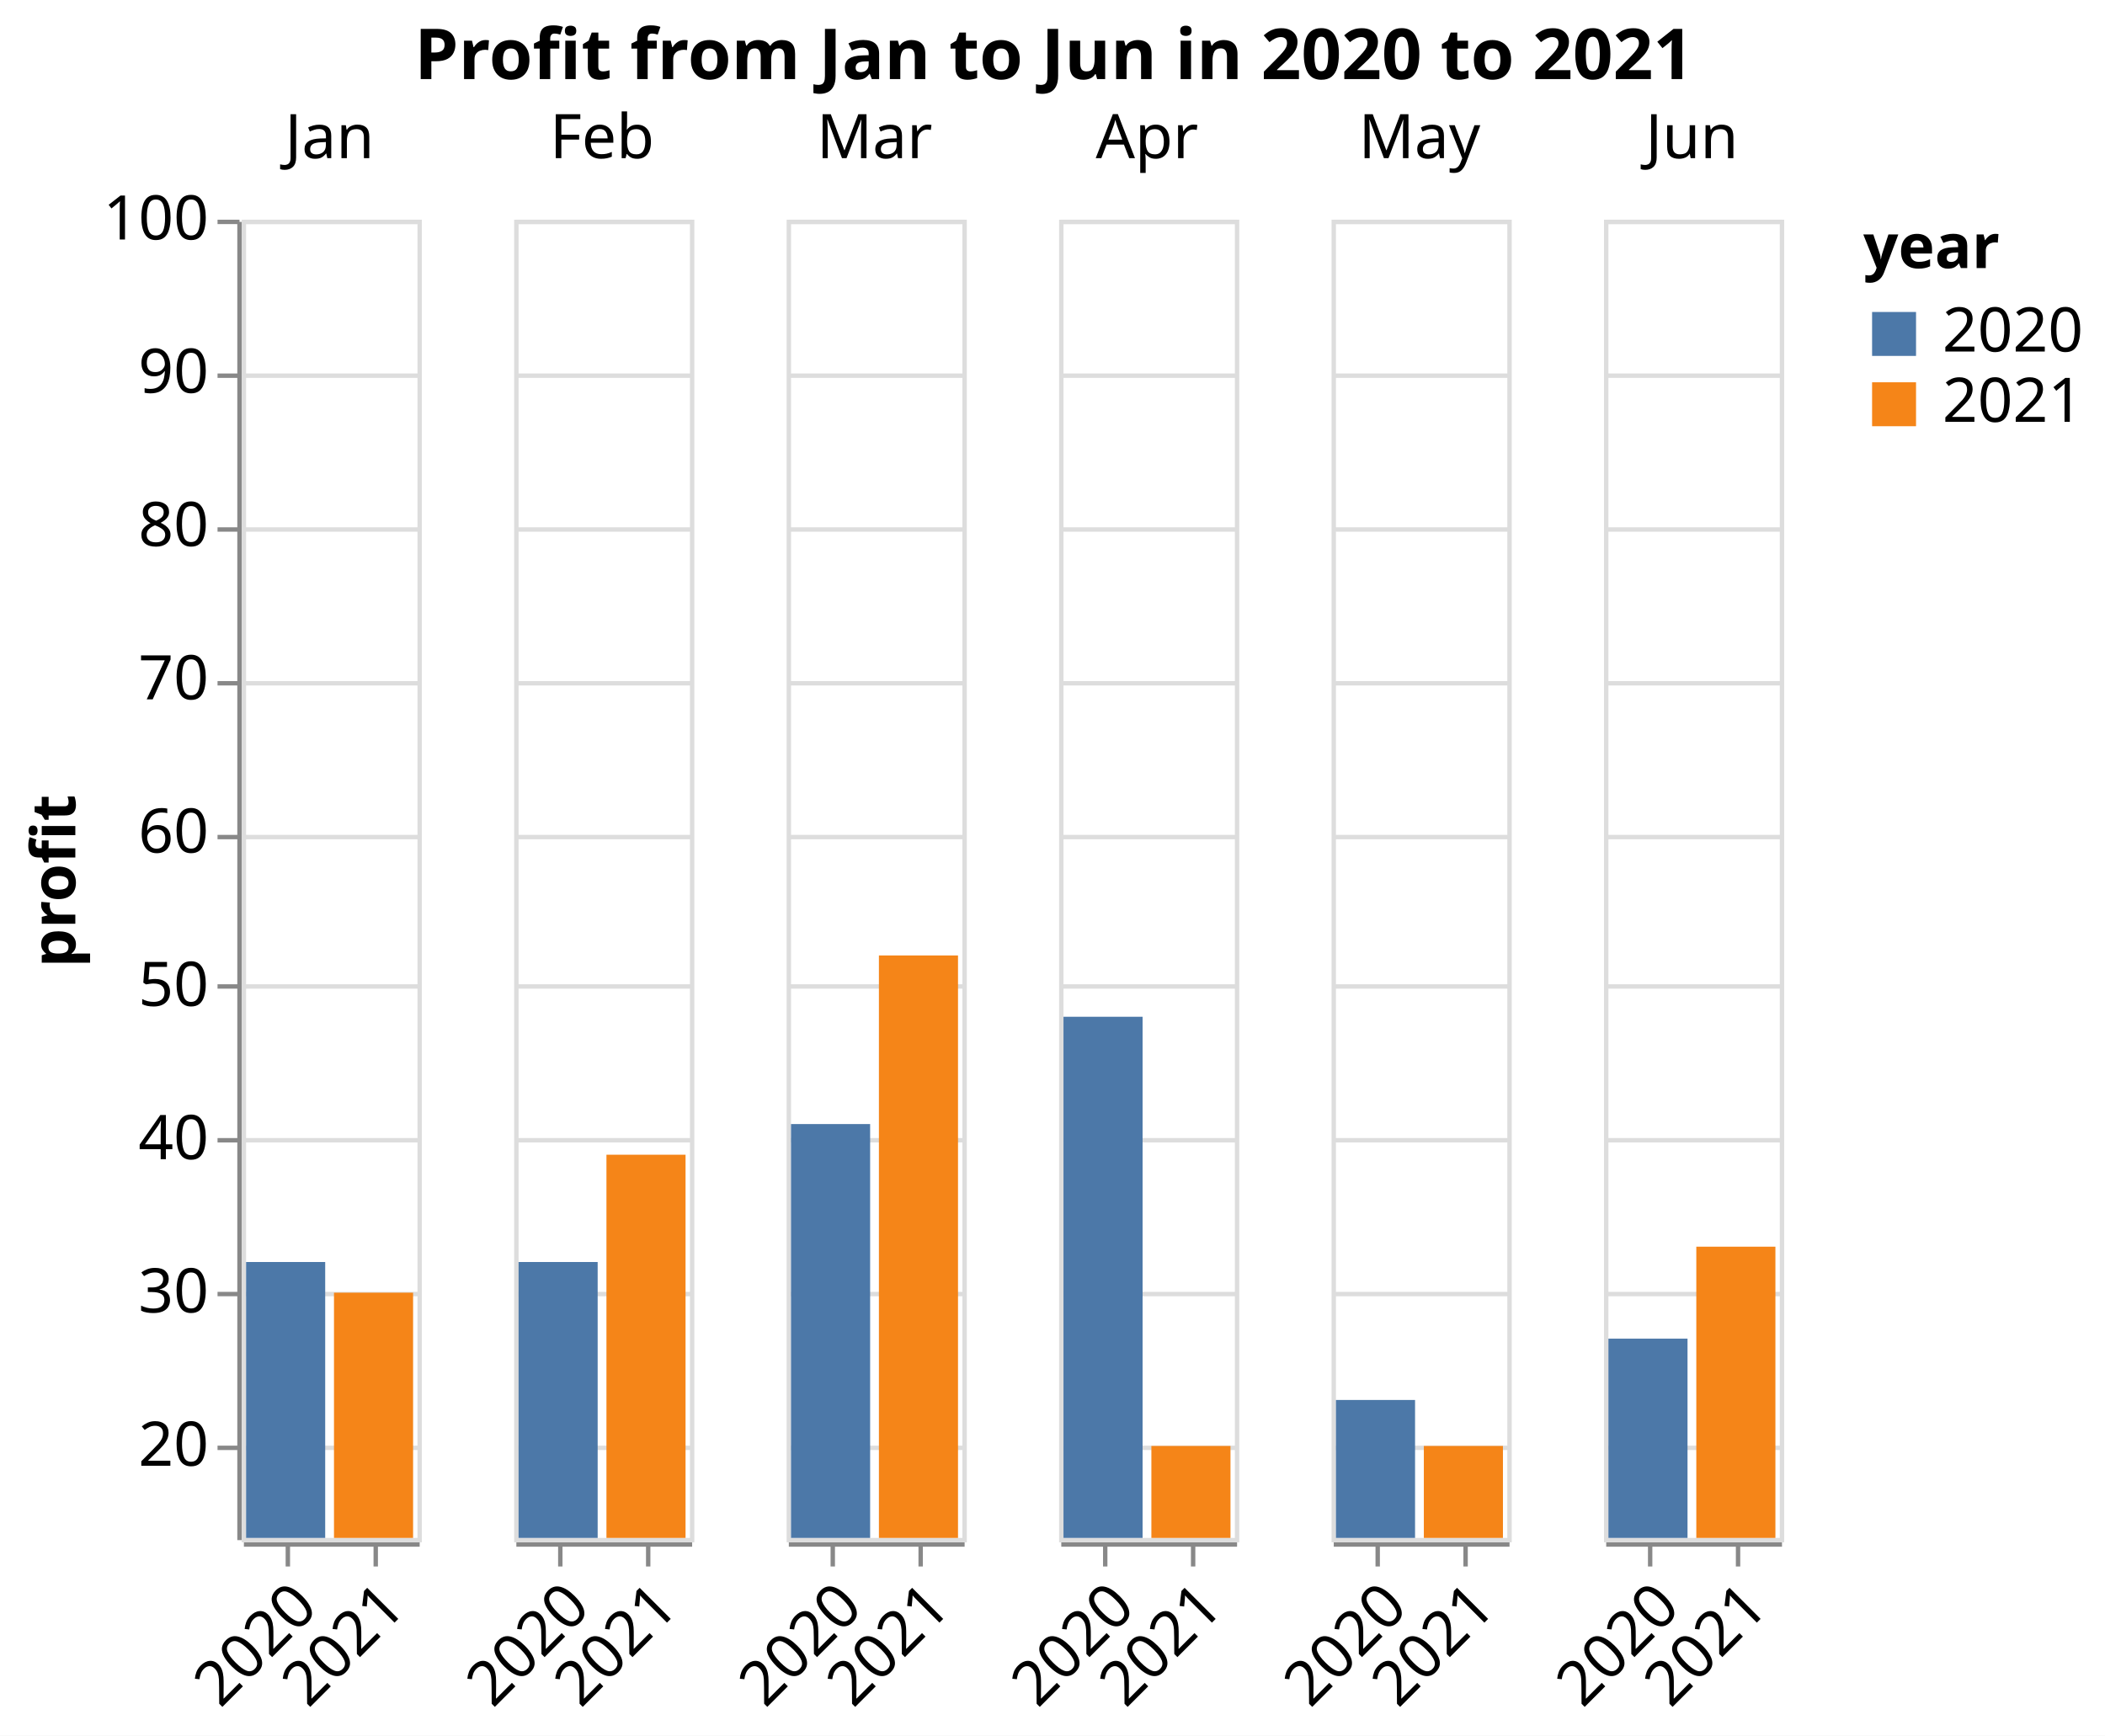
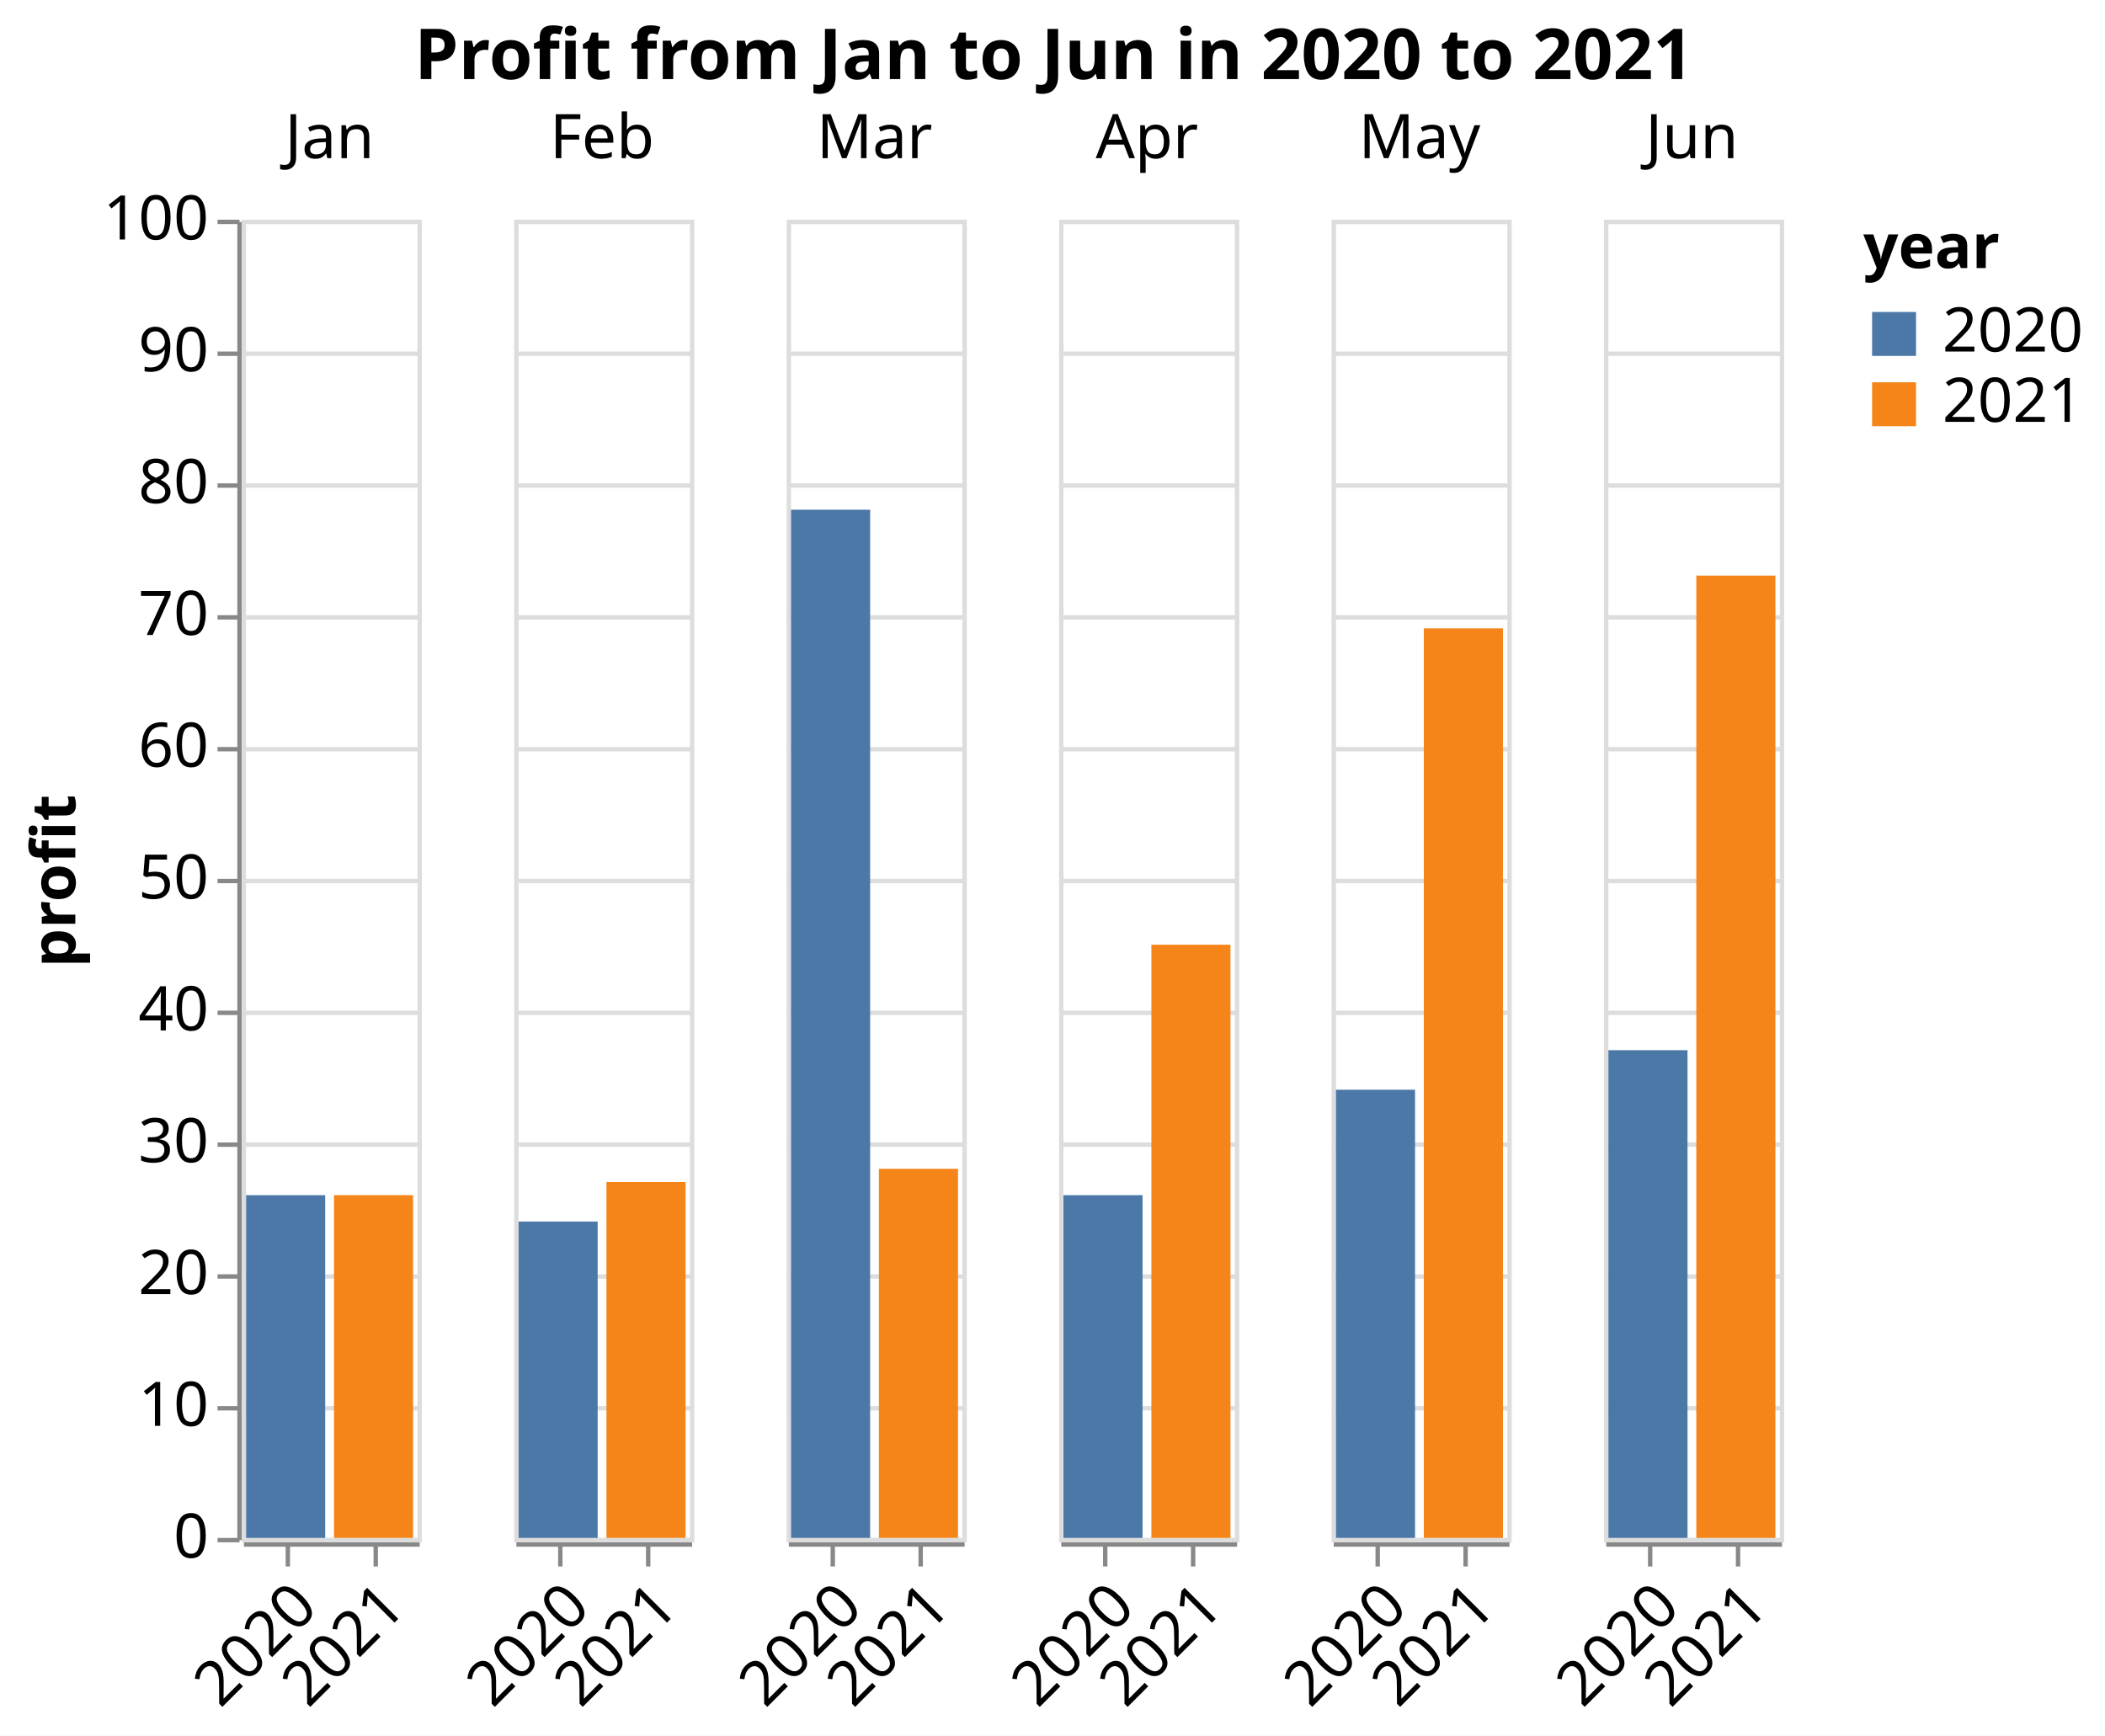
<svg xmlns="http://www.w3.org/2000/svg" version="1.1" class="marks" width="479" height="395" viewBox="0 0 479 395">
  <rect width="479" height="395" fill="white" />
  <g fill="none" stroke-miterlimit="10" transform="translate(55,50)">
    <g class="mark-group role-frame root" role="graphics-object" aria-roledescription="group mark container">
      <g transform="translate(0,0)">
        <path class="background" aria-hidden="true" d="M0,0h0v0h0Z" />
        <g>
          <g class="mark-group role-row-header row_header" role="graphics-object" aria-roledescription="group mark container">
            <g transform="translate(-1,0)">
              <path class="background" aria-hidden="true" d="M0,0h0v300h0Z" />
              <g>
-                 <g class="mark-group role-axis" role="graphics-symbol" aria-roledescription="axis" aria-label="Y-axis titled 'profit' for a linear scale with values from 14 to 100">
-                   <g transform="translate(0.5,0.5)">
-                     <path class="background" aria-hidden="true" d="M0,0h0v0h0Z" pointer-events="none" />
-                     <g>
-                       <g class="mark-rule role-axis-tick" pointer-events="none">
-                         <line transform="translate(0,279)" x2="-5" y2="0" stroke="#888" stroke-width="1" opacity="1" />
-                         <line transform="translate(0,244)" x2="-5" y2="0" stroke="#888" stroke-width="1" opacity="1" />
-                         <line transform="translate(0,209)" x2="-5" y2="0" stroke="#888" stroke-width="1" opacity="1" />
-                         <line transform="translate(0,174)" x2="-5" y2="0" stroke="#888" stroke-width="1" opacity="1" />
-                         <line transform="translate(0,140)" x2="-5" y2="0" stroke="#888" stroke-width="1" opacity="1" />
-                         <line transform="translate(0,105)" x2="-5" y2="0" stroke="#888" stroke-width="1" opacity="1" />
-                         <line transform="translate(0,70)" x2="-5" y2="0" stroke="#888" stroke-width="1" opacity="1" />
-                         <line transform="translate(0,35)" x2="-5" y2="0" stroke="#888" stroke-width="1" opacity="1" />
+                 <g class="mark-group role-axis" role="graphics-symbol" aria-roledescription="axis" aria-label="Y-axis titled 'profit' for a linear scale with values from 0 to 100">
+                   <g transform="translate(0.5,0.5)">
+                     <path class="background" aria-hidden="true" d="M0,0h0v0h0Z" pointer-events="none" />
+                     <g>
+                       <g class="mark-rule role-axis-tick" pointer-events="none">
+                         <line transform="translate(0,300)" x2="-5" y2="0" stroke="#888" stroke-width="1" opacity="1" />
+                         <line transform="translate(0,270)" x2="-5" y2="0" stroke="#888" stroke-width="1" opacity="1" />
+                         <line transform="translate(0,240)" x2="-5" y2="0" stroke="#888" stroke-width="1" opacity="1" />
+                         <line transform="translate(0,210)" x2="-5" y2="0" stroke="#888" stroke-width="1" opacity="1" />
+                         <line transform="translate(0,180)" x2="-5" y2="0" stroke="#888" stroke-width="1" opacity="1" />
+                         <line transform="translate(0,150)" x2="-5" y2="0" stroke="#888" stroke-width="1" opacity="1" />
+                         <line transform="translate(0,120)" x2="-5" y2="0" stroke="#888" stroke-width="1" opacity="1" />
+                         <line transform="translate(0,90)" x2="-5" y2="0" stroke="#888" stroke-width="1" opacity="1" />
+                         <line transform="translate(0,60)" x2="-5" y2="0" stroke="#888" stroke-width="1" opacity="1" />
+                         <line transform="translate(0,30)" x2="-5" y2="0" stroke="#888" stroke-width="1" opacity="1" />
                        <line transform="translate(0,0)" x2="-5" y2="0" stroke="#888" stroke-width="1" opacity="1" />
                      </g>
                      <g class="mark-text role-axis-label" pointer-events="none">
-                         <text text-anchor="end" transform="translate(-7,283.0698)" font-family="sans-serif" font-size="14px" fill="#000" opacity="1">20</text>
-                         <text text-anchor="end" transform="translate(-7,248.186)" font-family="sans-serif" font-size="14px" fill="#000" opacity="1">30</text>
-                         <text text-anchor="end" transform="translate(-7,213.3023)" font-family="sans-serif" font-size="14px" fill="#000" opacity="1">40</text>
-                         <text text-anchor="end" transform="translate(-7,178.4186)" font-family="sans-serif" font-size="14px" fill="#000" opacity="1">50</text>
-                         <text text-anchor="end" transform="translate(-7,143.5349)" font-family="sans-serif" font-size="14px" fill="#000" opacity="1">60</text>
-                         <text text-anchor="end" transform="translate(-7,108.6512)" font-family="sans-serif" font-size="14px" fill="#000" opacity="1">70</text>
-                         <text text-anchor="end" transform="translate(-7,73.76744)" font-family="sans-serif" font-size="14px" fill="#000" opacity="1">80</text>
-                         <text text-anchor="end" transform="translate(-7,38.88372)" font-family="sans-serif" font-size="14px" fill="#000" opacity="1">90</text>
+                         <text text-anchor="end" transform="translate(-7,304)" font-family="sans-serif" font-size="14px" fill="#000" opacity="1">0</text>
+                         <text text-anchor="end" transform="translate(-7,274)" font-family="sans-serif" font-size="14px" fill="#000" opacity="1">10</text>
+                         <text text-anchor="end" transform="translate(-7,244)" font-family="sans-serif" font-size="14px" fill="#000" opacity="1">20</text>
+                         <text text-anchor="end" transform="translate(-7,214)" font-family="sans-serif" font-size="14px" fill="#000" opacity="1">30</text>
+                         <text text-anchor="end" transform="translate(-7,184)" font-family="sans-serif" font-size="14px" fill="#000" opacity="1">40</text>
+                         <text text-anchor="end" transform="translate(-7,154)" font-family="sans-serif" font-size="14px" fill="#000" opacity="1">50</text>
+                         <text text-anchor="end" transform="translate(-7,124)" font-family="sans-serif" font-size="14px" fill="#000" opacity="1">60</text>
+                         <text text-anchor="end" transform="translate(-7,94)" font-family="sans-serif" font-size="14px" fill="#000" opacity="1">70</text>
+                         <text text-anchor="end" transform="translate(-7,64)" font-family="sans-serif" font-size="14px" fill="#000" opacity="1">80</text>
+                         <text text-anchor="end" transform="translate(-7,34)" font-family="sans-serif" font-size="14px" fill="#000" opacity="1">90</text>
                        <text text-anchor="end" transform="translate(-7,4)" font-family="sans-serif" font-size="14px" fill="#000" opacity="1">100</text>
                      </g>
                      <g class="mark-rule role-axis-domain" pointer-events="none">
                        <line transform="translate(0,300)" x2="0" y2="-300" stroke="#888" stroke-width="1" opacity="1" />
                      </g>
                      <g class="mark-text role-axis-title" pointer-events="none">
                        <text text-anchor="middle" transform="translate(-34.3584,150) rotate(-90) translate(0,-3)" font-family="sans-serif" font-size="14px" font-weight="bold" fill="#000" opacity="1">profit</text>
                      </g>
                    </g>
                    <path class="foreground" aria-hidden="true" d="" pointer-events="none" display="none" />
                  </g>
                </g>
              </g>
              <path class="foreground" aria-hidden="true" d="" display="none" />
            </g>
          </g>
          <g class="mark-group role-column-header column_header" role="graphics-object" aria-roledescription="group mark container">
            <g transform="translate(0,-1)">
              <path class="background" aria-hidden="true" d="M0,0h40v0h-40Z" />
              <g>
                <g class="mark-group role-title">
                  <g transform="translate(20,-24)">
                    <path class="background" aria-hidden="true" d="M0,0h0v0h0Z" pointer-events="none" />
                    <g>
                      <g class="mark-text role-title-text" role="graphics-symbol" aria-roledescription="title" aria-label="Title text 'Jan'" pointer-events="none">
                        <text text-anchor="middle" transform="translate(0,11)" font-family="sans-serif" font-size="14px" fill="#000" opacity="1">Jan</text>
                      </g>
                    </g>
                    <path class="foreground" aria-hidden="true" d="" pointer-events="none" display="none" />
                  </g>
                </g>
              </g>
              <path class="foreground" aria-hidden="true" d="" display="none" />
            </g>
            <g transform="translate(62,-1)">
              <path class="background" aria-hidden="true" d="M0,0h40v0h-40Z" />
              <g>
                <g class="mark-group role-title">
                  <g transform="translate(20,-24)">
                    <path class="background" aria-hidden="true" d="M0,0h0v0h0Z" pointer-events="none" />
                    <g>
                      <g class="mark-text role-title-text" role="graphics-symbol" aria-roledescription="title" aria-label="Title text 'Feb'" pointer-events="none">
                        <text text-anchor="middle" transform="translate(0,11)" font-family="sans-serif" font-size="14px" fill="#000" opacity="1">Feb</text>
                      </g>
                    </g>
                    <path class="foreground" aria-hidden="true" d="" pointer-events="none" display="none" />
                  </g>
                </g>
              </g>
              <path class="foreground" aria-hidden="true" d="" display="none" />
            </g>
            <g transform="translate(124,-1)">
              <path class="background" aria-hidden="true" d="M0,0h40v0h-40Z" />
              <g>
                <g class="mark-group role-title">
                  <g transform="translate(20,-24)">
                    <path class="background" aria-hidden="true" d="M0,0h0v0h0Z" pointer-events="none" />
                    <g>
                      <g class="mark-text role-title-text" role="graphics-symbol" aria-roledescription="title" aria-label="Title text 'Mar'" pointer-events="none">
                        <text text-anchor="middle" transform="translate(0,11)" font-family="sans-serif" font-size="14px" fill="#000" opacity="1">Mar</text>
                      </g>
                    </g>
                    <path class="foreground" aria-hidden="true" d="" pointer-events="none" display="none" />
                  </g>
                </g>
              </g>
              <path class="foreground" aria-hidden="true" d="" display="none" />
            </g>
            <g transform="translate(186,-1)">
              <path class="background" aria-hidden="true" d="M0,0h40v0h-40Z" />
              <g>
                <g class="mark-group role-title">
                  <g transform="translate(20,-24)">
                    <path class="background" aria-hidden="true" d="M0,0h0v0h0Z" pointer-events="none" />
                    <g>
                      <g class="mark-text role-title-text" role="graphics-symbol" aria-roledescription="title" aria-label="Title text 'Apr'" pointer-events="none">
                        <text text-anchor="middle" transform="translate(0,11)" font-family="sans-serif" font-size="14px" fill="#000" opacity="1">Apr</text>
                      </g>
                    </g>
                    <path class="foreground" aria-hidden="true" d="" pointer-events="none" display="none" />
                  </g>
                </g>
              </g>
              <path class="foreground" aria-hidden="true" d="" display="none" />
            </g>
            <g transform="translate(248,-1)">
              <path class="background" aria-hidden="true" d="M0,0h40v0h-40Z" />
              <g>
                <g class="mark-group role-title">
                  <g transform="translate(20,-24)">
                    <path class="background" aria-hidden="true" d="M0,0h0v0h0Z" pointer-events="none" />
                    <g>
                      <g class="mark-text role-title-text" role="graphics-symbol" aria-roledescription="title" aria-label="Title text 'May'" pointer-events="none">
                        <text text-anchor="middle" transform="translate(0,11)" font-family="sans-serif" font-size="14px" fill="#000" opacity="1">May</text>
                      </g>
                    </g>
                    <path class="foreground" aria-hidden="true" d="" pointer-events="none" display="none" />
                  </g>
                </g>
              </g>
              <path class="foreground" aria-hidden="true" d="" display="none" />
            </g>
            <g transform="translate(310,-1)">
              <path class="background" aria-hidden="true" d="M0,0h40v0h-40Z" />
              <g>
                <g class="mark-group role-title">
                  <g transform="translate(20,-24)">
                    <path class="background" aria-hidden="true" d="M0,0h0v0h0Z" pointer-events="none" />
                    <g>
                      <g class="mark-text role-title-text" role="graphics-symbol" aria-roledescription="title" aria-label="Title text 'Jun'" pointer-events="none">
                        <text text-anchor="middle" transform="translate(0,11)" font-family="sans-serif" font-size="14px" fill="#000" opacity="1">Jun</text>
                      </g>
                    </g>
                    <path class="foreground" aria-hidden="true" d="" pointer-events="none" display="none" />
                  </g>
                </g>
              </g>
              <path class="foreground" aria-hidden="true" d="" display="none" />
            </g>
          </g>
          <g class="mark-group role-column-footer column_footer" role="graphics-object" aria-roledescription="group mark container">
            <g transform="translate(0,301)">
              <path class="background" aria-hidden="true" d="M0,0h40v0h-40Z" />
              <g>
                <g class="mark-group role-axis" role="graphics-symbol" aria-roledescription="axis" aria-label="X-axis for a discrete scale with 2 values: 2020, 2021">
                  <g transform="translate(0.5,0.5)">
                    <path class="background" aria-hidden="true" d="M0,0h0v0h0Z" pointer-events="none" />
                    <g>
                      <g class="mark-rule role-axis-tick" pointer-events="none">
                        <line transform="translate(10,0)" x2="0" y2="5" stroke="#888" stroke-width="1" opacity="1" />
                        <line transform="translate(30,0)" x2="0" y2="5" stroke="#888" stroke-width="1" opacity="1" />
                      </g>
                      <g class="mark-text role-axis-label" pointer-events="none">
                        <text text-anchor="end" transform="translate(9.5,7) rotate(315) translate(0,11)" font-family="sans-serif" font-size="14px" fill="#000" opacity="1">2020</text>
                        <text text-anchor="end" transform="translate(29.5,7) rotate(315) translate(0,11)" font-family="sans-serif" font-size="14px" fill="#000" opacity="1">2021</text>
                      </g>
                      <g class="mark-rule role-axis-domain" pointer-events="none">
                        <line transform="translate(0,0)" x2="40" y2="0" stroke="#888" stroke-width="1" opacity="1" />
                      </g>
                    </g>
                    <path class="foreground" aria-hidden="true" d="" pointer-events="none" display="none" />
                  </g>
                </g>
              </g>
              <path class="foreground" aria-hidden="true" d="" display="none" />
            </g>
            <g transform="translate(62,301)">
              <path class="background" aria-hidden="true" d="M0,0h40v0h-40Z" />
              <g>
                <g class="mark-group role-axis" role="graphics-symbol" aria-roledescription="axis" aria-label="X-axis for a discrete scale with 2 values: 2020, 2021">
                  <g transform="translate(0.5,0.5)">
                    <path class="background" aria-hidden="true" d="M0,0h0v0h0Z" pointer-events="none" />
                    <g>
                      <g class="mark-rule role-axis-tick" pointer-events="none">
                        <line transform="translate(10,0)" x2="0" y2="5" stroke="#888" stroke-width="1" opacity="1" />
                        <line transform="translate(30,0)" x2="0" y2="5" stroke="#888" stroke-width="1" opacity="1" />
                      </g>
                      <g class="mark-text role-axis-label" pointer-events="none">
                        <text text-anchor="end" transform="translate(9.5,7) rotate(315) translate(0,11)" font-family="sans-serif" font-size="14px" fill="#000" opacity="1">2020</text>
                        <text text-anchor="end" transform="translate(29.5,7) rotate(315) translate(0,11)" font-family="sans-serif" font-size="14px" fill="#000" opacity="1">2021</text>
                      </g>
                      <g class="mark-rule role-axis-domain" pointer-events="none">
                        <line transform="translate(0,0)" x2="40" y2="0" stroke="#888" stroke-width="1" opacity="1" />
                      </g>
                    </g>
                    <path class="foreground" aria-hidden="true" d="" pointer-events="none" display="none" />
                  </g>
                </g>
              </g>
              <path class="foreground" aria-hidden="true" d="" display="none" />
            </g>
            <g transform="translate(124,301)">
              <path class="background" aria-hidden="true" d="M0,0h40v0h-40Z" />
              <g>
                <g class="mark-group role-axis" role="graphics-symbol" aria-roledescription="axis" aria-label="X-axis for a discrete scale with 2 values: 2020, 2021">
                  <g transform="translate(0.5,0.5)">
                    <path class="background" aria-hidden="true" d="M0,0h0v0h0Z" pointer-events="none" />
                    <g>
                      <g class="mark-rule role-axis-tick" pointer-events="none">
                        <line transform="translate(10,0)" x2="0" y2="5" stroke="#888" stroke-width="1" opacity="1" />
                        <line transform="translate(30,0)" x2="0" y2="5" stroke="#888" stroke-width="1" opacity="1" />
                      </g>
                      <g class="mark-text role-axis-label" pointer-events="none">
                        <text text-anchor="end" transform="translate(9.5,7) rotate(315) translate(0,11)" font-family="sans-serif" font-size="14px" fill="#000" opacity="1">2020</text>
                        <text text-anchor="end" transform="translate(29.5,7) rotate(315) translate(0,11)" font-family="sans-serif" font-size="14px" fill="#000" opacity="1">2021</text>
                      </g>
                      <g class="mark-rule role-axis-domain" pointer-events="none">
                        <line transform="translate(0,0)" x2="40" y2="0" stroke="#888" stroke-width="1" opacity="1" />
                      </g>
                    </g>
                    <path class="foreground" aria-hidden="true" d="" pointer-events="none" display="none" />
                  </g>
                </g>
              </g>
              <path class="foreground" aria-hidden="true" d="" display="none" />
            </g>
            <g transform="translate(186,301)">
              <path class="background" aria-hidden="true" d="M0,0h40v0h-40Z" />
              <g>
                <g class="mark-group role-axis" role="graphics-symbol" aria-roledescription="axis" aria-label="X-axis for a discrete scale with 2 values: 2020, 2021">
                  <g transform="translate(0.5,0.5)">
                    <path class="background" aria-hidden="true" d="M0,0h0v0h0Z" pointer-events="none" />
                    <g>
                      <g class="mark-rule role-axis-tick" pointer-events="none">
                        <line transform="translate(10,0)" x2="0" y2="5" stroke="#888" stroke-width="1" opacity="1" />
                        <line transform="translate(30,0)" x2="0" y2="5" stroke="#888" stroke-width="1" opacity="1" />
                      </g>
                      <g class="mark-text role-axis-label" pointer-events="none">
                        <text text-anchor="end" transform="translate(9.5,7) rotate(315) translate(0,11)" font-family="sans-serif" font-size="14px" fill="#000" opacity="1">2020</text>
                        <text text-anchor="end" transform="translate(29.5,7) rotate(315) translate(0,11)" font-family="sans-serif" font-size="14px" fill="#000" opacity="1">2021</text>
                      </g>
                      <g class="mark-rule role-axis-domain" pointer-events="none">
                        <line transform="translate(0,0)" x2="40" y2="0" stroke="#888" stroke-width="1" opacity="1" />
                      </g>
                    </g>
                    <path class="foreground" aria-hidden="true" d="" pointer-events="none" display="none" />
                  </g>
                </g>
              </g>
              <path class="foreground" aria-hidden="true" d="" display="none" />
            </g>
            <g transform="translate(248,301)">
              <path class="background" aria-hidden="true" d="M0,0h40v0h-40Z" />
              <g>
                <g class="mark-group role-axis" role="graphics-symbol" aria-roledescription="axis" aria-label="X-axis for a discrete scale with 2 values: 2020, 2021">
                  <g transform="translate(0.5,0.5)">
                    <path class="background" aria-hidden="true" d="M0,0h0v0h0Z" pointer-events="none" />
                    <g>
                      <g class="mark-rule role-axis-tick" pointer-events="none">
                        <line transform="translate(10,0)" x2="0" y2="5" stroke="#888" stroke-width="1" opacity="1" />
                        <line transform="translate(30,0)" x2="0" y2="5" stroke="#888" stroke-width="1" opacity="1" />
                      </g>
                      <g class="mark-text role-axis-label" pointer-events="none">
                        <text text-anchor="end" transform="translate(9.5,7) rotate(315) translate(0,11)" font-family="sans-serif" font-size="14px" fill="#000" opacity="1">2020</text>
                        <text text-anchor="end" transform="translate(29.5,7) rotate(315) translate(0,11)" font-family="sans-serif" font-size="14px" fill="#000" opacity="1">2021</text>
                      </g>
                      <g class="mark-rule role-axis-domain" pointer-events="none">
                        <line transform="translate(0,0)" x2="40" y2="0" stroke="#888" stroke-width="1" opacity="1" />
                      </g>
                    </g>
                    <path class="foreground" aria-hidden="true" d="" pointer-events="none" display="none" />
                  </g>
                </g>
              </g>
              <path class="foreground" aria-hidden="true" d="" display="none" />
            </g>
            <g transform="translate(310,301)">
              <path class="background" aria-hidden="true" d="M0,0h40v0h-40Z" />
              <g>
                <g class="mark-group role-axis" role="graphics-symbol" aria-roledescription="axis" aria-label="X-axis for a discrete scale with 2 values: 2020, 2021">
                  <g transform="translate(0.5,0.5)">
                    <path class="background" aria-hidden="true" d="M0,0h0v0h0Z" pointer-events="none" />
                    <g>
                      <g class="mark-rule role-axis-tick" pointer-events="none">
                        <line transform="translate(10,0)" x2="0" y2="5" stroke="#888" stroke-width="1" opacity="1" />
                        <line transform="translate(30,0)" x2="0" y2="5" stroke="#888" stroke-width="1" opacity="1" />
                      </g>
                      <g class="mark-text role-axis-label" pointer-events="none">
                        <text text-anchor="end" transform="translate(9.5,7) rotate(315) translate(0,11)" font-family="sans-serif" font-size="14px" fill="#000" opacity="1">2020</text>
                        <text text-anchor="end" transform="translate(29.5,7) rotate(315) translate(0,11)" font-family="sans-serif" font-size="14px" fill="#000" opacity="1">2021</text>
                      </g>
                      <g class="mark-rule role-axis-domain" pointer-events="none">
                        <line transform="translate(0,0)" x2="40" y2="0" stroke="#888" stroke-width="1" opacity="1" />
                      </g>
                    </g>
                    <path class="foreground" aria-hidden="true" d="" pointer-events="none" display="none" />
                  </g>
                </g>
              </g>
              <path class="foreground" aria-hidden="true" d="" display="none" />
            </g>
          </g>
          <g class="mark-group role-scope cell" role="graphics-object" aria-roledescription="group mark container">
            <g transform="translate(0,0)">
              <path class="background" aria-hidden="true" d="M0.5,0.5h40v300h-40Z" stroke="#ddd" />
              <g>
                <g class="mark-group role-axis" aria-hidden="true">
                  <g transform="translate(0.5,0.5)">
                    <path class="background" aria-hidden="true" d="M0,0h0v0h0Z" pointer-events="none" />
                    <g>
                      <g class="mark-rule role-axis-grid" pointer-events="none">
-                         <line transform="translate(0,279)" x2="40" y2="0" stroke="#ddd" stroke-width="1" opacity="1" />
-                         <line transform="translate(0,244)" x2="40" y2="0" stroke="#ddd" stroke-width="1" opacity="1" />
-                         <line transform="translate(0,209)" x2="40" y2="0" stroke="#ddd" stroke-width="1" opacity="1" />
-                         <line transform="translate(0,174)" x2="40" y2="0" stroke="#ddd" stroke-width="1" opacity="1" />
-                         <line transform="translate(0,140)" x2="40" y2="0" stroke="#ddd" stroke-width="1" opacity="1" />
-                         <line transform="translate(0,105)" x2="40" y2="0" stroke="#ddd" stroke-width="1" opacity="1" />
-                         <line transform="translate(0,70)" x2="40" y2="0" stroke="#ddd" stroke-width="1" opacity="1" />
-                         <line transform="translate(0,35)" x2="40" y2="0" stroke="#ddd" stroke-width="1" opacity="1" />
+                         <line transform="translate(0,300)" x2="40" y2="0" stroke="#ddd" stroke-width="1" opacity="1" />
+                         <line transform="translate(0,270)" x2="40" y2="0" stroke="#ddd" stroke-width="1" opacity="1" />
+                         <line transform="translate(0,240)" x2="40" y2="0" stroke="#ddd" stroke-width="1" opacity="1" />
+                         <line transform="translate(0,210)" x2="40" y2="0" stroke="#ddd" stroke-width="1" opacity="1" />
+                         <line transform="translate(0,180)" x2="40" y2="0" stroke="#ddd" stroke-width="1" opacity="1" />
+                         <line transform="translate(0,150)" x2="40" y2="0" stroke="#ddd" stroke-width="1" opacity="1" />
+                         <line transform="translate(0,120)" x2="40" y2="0" stroke="#ddd" stroke-width="1" opacity="1" />
+                         <line transform="translate(0,90)" x2="40" y2="0" stroke="#ddd" stroke-width="1" opacity="1" />
+                         <line transform="translate(0,60)" x2="40" y2="0" stroke="#ddd" stroke-width="1" opacity="1" />
+                         <line transform="translate(0,30)" x2="40" y2="0" stroke="#ddd" stroke-width="1" opacity="1" />
                        <line transform="translate(0,0)" x2="40" y2="0" stroke="#ddd" stroke-width="1" opacity="1" />
                      </g>
                    </g>
                    <path class="foreground" aria-hidden="true" d="" pointer-events="none" display="none" />
                  </g>
                </g>
                <g class="mark-rect role-mark child_marks" role="graphics-object" aria-roledescription="rect mark container">
-                   <path aria-label="year: 2020; profit: 32" role="graphics-symbol" aria-roledescription="bar" d="M1,237.209h18v62.791h-18Z" fill="#4c78a8" />
-                   <path aria-label="year: 2021; profit: 30" role="graphics-symbol" aria-roledescription="bar" d="M21,244.186h18v55.814h-18Z" fill="#f58518" />
+                   <path aria-label="year: 2020; profit: 26" role="graphics-symbol" aria-roledescription="bar" d="M1,222h18v78h-18Z" fill="#4c78a8" />
+                   <path aria-label="year: 2021; profit: 26" role="graphics-symbol" aria-roledescription="bar" d="M21,222h18v78h-18Z" fill="#f58518" />
                </g>
              </g>
              <path class="foreground" aria-hidden="true" d="" display="none" />
            </g>
            <g transform="translate(62,0)">
              <path class="background" aria-hidden="true" d="M0.5,0.5h40v300h-40Z" stroke="#ddd" />
              <g>
                <g class="mark-group role-axis" aria-hidden="true">
                  <g transform="translate(0.5,0.5)">
                    <path class="background" aria-hidden="true" d="M0,0h0v0h0Z" pointer-events="none" />
                    <g>
                      <g class="mark-rule role-axis-grid" pointer-events="none">
-                         <line transform="translate(0,279)" x2="40" y2="0" stroke="#ddd" stroke-width="1" opacity="1" />
-                         <line transform="translate(0,244)" x2="40" y2="0" stroke="#ddd" stroke-width="1" opacity="1" />
-                         <line transform="translate(0,209)" x2="40" y2="0" stroke="#ddd" stroke-width="1" opacity="1" />
-                         <line transform="translate(0,174)" x2="40" y2="0" stroke="#ddd" stroke-width="1" opacity="1" />
-                         <line transform="translate(0,140)" x2="40" y2="0" stroke="#ddd" stroke-width="1" opacity="1" />
-                         <line transform="translate(0,105)" x2="40" y2="0" stroke="#ddd" stroke-width="1" opacity="1" />
-                         <line transform="translate(0,70)" x2="40" y2="0" stroke="#ddd" stroke-width="1" opacity="1" />
-                         <line transform="translate(0,35)" x2="40" y2="0" stroke="#ddd" stroke-width="1" opacity="1" />
+                         <line transform="translate(0,300)" x2="40" y2="0" stroke="#ddd" stroke-width="1" opacity="1" />
+                         <line transform="translate(0,270)" x2="40" y2="0" stroke="#ddd" stroke-width="1" opacity="1" />
+                         <line transform="translate(0,240)" x2="40" y2="0" stroke="#ddd" stroke-width="1" opacity="1" />
+                         <line transform="translate(0,210)" x2="40" y2="0" stroke="#ddd" stroke-width="1" opacity="1" />
+                         <line transform="translate(0,180)" x2="40" y2="0" stroke="#ddd" stroke-width="1" opacity="1" />
+                         <line transform="translate(0,150)" x2="40" y2="0" stroke="#ddd" stroke-width="1" opacity="1" />
+                         <line transform="translate(0,120)" x2="40" y2="0" stroke="#ddd" stroke-width="1" opacity="1" />
+                         <line transform="translate(0,90)" x2="40" y2="0" stroke="#ddd" stroke-width="1" opacity="1" />
+                         <line transform="translate(0,60)" x2="40" y2="0" stroke="#ddd" stroke-width="1" opacity="1" />
+                         <line transform="translate(0,30)" x2="40" y2="0" stroke="#ddd" stroke-width="1" opacity="1" />
                        <line transform="translate(0,0)" x2="40" y2="0" stroke="#ddd" stroke-width="1" opacity="1" />
                      </g>
                    </g>
                    <path class="foreground" aria-hidden="true" d="" pointer-events="none" display="none" />
                  </g>
                </g>
                <g class="mark-rect role-mark child_marks" role="graphics-object" aria-roledescription="rect mark container">
-                   <path aria-label="year: 2020; profit: 32" role="graphics-symbol" aria-roledescription="bar" d="M1,237.209h18v62.791h-18Z" fill="#4c78a8" />
-                   <path aria-label="year: 2021; profit: 39" role="graphics-symbol" aria-roledescription="bar" d="M21,212.791h18v87.209h-18Z" fill="#f58518" />
+                   <path aria-label="year: 2020; profit: 24" role="graphics-symbol" aria-roledescription="bar" d="M1,228h18v72h-18Z" fill="#4c78a8" />
+                   <path aria-label="year: 2021; profit: 27" role="graphics-symbol" aria-roledescription="bar" d="M21,219h18v81h-18Z" fill="#f58518" />
                </g>
              </g>
              <path class="foreground" aria-hidden="true" d="" display="none" />
            </g>
            <g transform="translate(124,0)">
              <path class="background" aria-hidden="true" d="M0.5,0.5h40v300h-40Z" stroke="#ddd" />
              <g>
                <g class="mark-group role-axis" aria-hidden="true">
                  <g transform="translate(0.5,0.5)">
                    <path class="background" aria-hidden="true" d="M0,0h0v0h0Z" pointer-events="none" />
                    <g>
                      <g class="mark-rule role-axis-grid" pointer-events="none">
-                         <line transform="translate(0,279)" x2="40" y2="0" stroke="#ddd" stroke-width="1" opacity="1" />
-                         <line transform="translate(0,244)" x2="40" y2="0" stroke="#ddd" stroke-width="1" opacity="1" />
-                         <line transform="translate(0,209)" x2="40" y2="0" stroke="#ddd" stroke-width="1" opacity="1" />
-                         <line transform="translate(0,174)" x2="40" y2="0" stroke="#ddd" stroke-width="1" opacity="1" />
-                         <line transform="translate(0,140)" x2="40" y2="0" stroke="#ddd" stroke-width="1" opacity="1" />
-                         <line transform="translate(0,105)" x2="40" y2="0" stroke="#ddd" stroke-width="1" opacity="1" />
-                         <line transform="translate(0,70)" x2="40" y2="0" stroke="#ddd" stroke-width="1" opacity="1" />
-                         <line transform="translate(0,35)" x2="40" y2="0" stroke="#ddd" stroke-width="1" opacity="1" />
+                         <line transform="translate(0,300)" x2="40" y2="0" stroke="#ddd" stroke-width="1" opacity="1" />
+                         <line transform="translate(0,270)" x2="40" y2="0" stroke="#ddd" stroke-width="1" opacity="1" />
+                         <line transform="translate(0,240)" x2="40" y2="0" stroke="#ddd" stroke-width="1" opacity="1" />
+                         <line transform="translate(0,210)" x2="40" y2="0" stroke="#ddd" stroke-width="1" opacity="1" />
+                         <line transform="translate(0,180)" x2="40" y2="0" stroke="#ddd" stroke-width="1" opacity="1" />
+                         <line transform="translate(0,150)" x2="40" y2="0" stroke="#ddd" stroke-width="1" opacity="1" />
+                         <line transform="translate(0,120)" x2="40" y2="0" stroke="#ddd" stroke-width="1" opacity="1" />
+                         <line transform="translate(0,90)" x2="40" y2="0" stroke="#ddd" stroke-width="1" opacity="1" />
+                         <line transform="translate(0,60)" x2="40" y2="0" stroke="#ddd" stroke-width="1" opacity="1" />
+                         <line transform="translate(0,30)" x2="40" y2="0" stroke="#ddd" stroke-width="1" opacity="1" />
                        <line transform="translate(0,0)" x2="40" y2="0" stroke="#ddd" stroke-width="1" opacity="1" />
                      </g>
                    </g>
                    <path class="foreground" aria-hidden="true" d="" pointer-events="none" display="none" />
                  </g>
                </g>
                <g class="mark-rect role-mark child_marks" role="graphics-object" aria-roledescription="rect mark container">
-                   <path aria-label="year: 2020; profit: 41" role="graphics-symbol" aria-roledescription="bar" d="M1,205.814h18v94.186h-18Z" fill="#4c78a8" />
-                   <path aria-label="year: 2021; profit: 52" role="graphics-symbol" aria-roledescription="bar" d="M21,167.442h18v132.558h-18Z" fill="#f58518" />
+                   <path aria-label="year: 2020; profit: 78" role="graphics-symbol" aria-roledescription="bar" d="M1,66h18v234h-18Z" fill="#4c78a8" />
+                   <path aria-label="year: 2021; profit: 28" role="graphics-symbol" aria-roledescription="bar" d="M21,216h18v84h-18Z" fill="#f58518" />
                </g>
              </g>
              <path class="foreground" aria-hidden="true" d="" display="none" />
            </g>
            <g transform="translate(186,0)">
              <path class="background" aria-hidden="true" d="M0.5,0.5h40v300h-40Z" stroke="#ddd" />
              <g>
                <g class="mark-group role-axis" aria-hidden="true">
                  <g transform="translate(0.5,0.5)">
                    <path class="background" aria-hidden="true" d="M0,0h0v0h0Z" pointer-events="none" />
                    <g>
                      <g class="mark-rule role-axis-grid" pointer-events="none">
-                         <line transform="translate(0,279)" x2="40" y2="0" stroke="#ddd" stroke-width="1" opacity="1" />
-                         <line transform="translate(0,244)" x2="40" y2="0" stroke="#ddd" stroke-width="1" opacity="1" />
-                         <line transform="translate(0,209)" x2="40" y2="0" stroke="#ddd" stroke-width="1" opacity="1" />
-                         <line transform="translate(0,174)" x2="40" y2="0" stroke="#ddd" stroke-width="1" opacity="1" />
-                         <line transform="translate(0,140)" x2="40" y2="0" stroke="#ddd" stroke-width="1" opacity="1" />
-                         <line transform="translate(0,105)" x2="40" y2="0" stroke="#ddd" stroke-width="1" opacity="1" />
-                         <line transform="translate(0,70)" x2="40" y2="0" stroke="#ddd" stroke-width="1" opacity="1" />
-                         <line transform="translate(0,35)" x2="40" y2="0" stroke="#ddd" stroke-width="1" opacity="1" />
+                         <line transform="translate(0,300)" x2="40" y2="0" stroke="#ddd" stroke-width="1" opacity="1" />
+                         <line transform="translate(0,270)" x2="40" y2="0" stroke="#ddd" stroke-width="1" opacity="1" />
+                         <line transform="translate(0,240)" x2="40" y2="0" stroke="#ddd" stroke-width="1" opacity="1" />
+                         <line transform="translate(0,210)" x2="40" y2="0" stroke="#ddd" stroke-width="1" opacity="1" />
+                         <line transform="translate(0,180)" x2="40" y2="0" stroke="#ddd" stroke-width="1" opacity="1" />
+                         <line transform="translate(0,150)" x2="40" y2="0" stroke="#ddd" stroke-width="1" opacity="1" />
+                         <line transform="translate(0,120)" x2="40" y2="0" stroke="#ddd" stroke-width="1" opacity="1" />
+                         <line transform="translate(0,90)" x2="40" y2="0" stroke="#ddd" stroke-width="1" opacity="1" />
+                         <line transform="translate(0,60)" x2="40" y2="0" stroke="#ddd" stroke-width="1" opacity="1" />
+                         <line transform="translate(0,30)" x2="40" y2="0" stroke="#ddd" stroke-width="1" opacity="1" />
                        <line transform="translate(0,0)" x2="40" y2="0" stroke="#ddd" stroke-width="1" opacity="1" />
                      </g>
                    </g>
                    <path class="foreground" aria-hidden="true" d="" pointer-events="none" display="none" />
                  </g>
                </g>
                <g class="mark-rect role-mark child_marks" role="graphics-object" aria-roledescription="rect mark container">
-                   <path aria-label="year: 2020; profit: 48" role="graphics-symbol" aria-roledescription="bar" d="M1,181.395h18v118.605h-18Z" fill="#4c78a8" />
-                   <path aria-label="year: 2021; profit: 20" role="graphics-symbol" aria-roledescription="bar" d="M21,279.07h18v20.93h-18Z" fill="#f58518" />
+                   <path aria-label="year: 2020; profit: 26" role="graphics-symbol" aria-roledescription="bar" d="M1,222h18v78h-18Z" fill="#4c78a8" />
+                   <path aria-label="year: 2021; profit: 45" role="graphics-symbol" aria-roledescription="bar" d="M21,165h18v135h-18Z" fill="#f58518" />
                </g>
              </g>
              <path class="foreground" aria-hidden="true" d="" display="none" />
            </g>
            <g transform="translate(248,0)">
              <path class="background" aria-hidden="true" d="M0.5,0.5h40v300h-40Z" stroke="#ddd" />
              <g>
                <g class="mark-group role-axis" aria-hidden="true">
                  <g transform="translate(0.5,0.5)">
                    <path class="background" aria-hidden="true" d="M0,0h0v0h0Z" pointer-events="none" />
                    <g>
                      <g class="mark-rule role-axis-grid" pointer-events="none">
-                         <line transform="translate(0,279)" x2="40" y2="0" stroke="#ddd" stroke-width="1" opacity="1" />
-                         <line transform="translate(0,244)" x2="40" y2="0" stroke="#ddd" stroke-width="1" opacity="1" />
-                         <line transform="translate(0,209)" x2="40" y2="0" stroke="#ddd" stroke-width="1" opacity="1" />
-                         <line transform="translate(0,174)" x2="40" y2="0" stroke="#ddd" stroke-width="1" opacity="1" />
-                         <line transform="translate(0,140)" x2="40" y2="0" stroke="#ddd" stroke-width="1" opacity="1" />
-                         <line transform="translate(0,105)" x2="40" y2="0" stroke="#ddd" stroke-width="1" opacity="1" />
-                         <line transform="translate(0,70)" x2="40" y2="0" stroke="#ddd" stroke-width="1" opacity="1" />
-                         <line transform="translate(0,35)" x2="40" y2="0" stroke="#ddd" stroke-width="1" opacity="1" />
+                         <line transform="translate(0,300)" x2="40" y2="0" stroke="#ddd" stroke-width="1" opacity="1" />
+                         <line transform="translate(0,270)" x2="40" y2="0" stroke="#ddd" stroke-width="1" opacity="1" />
+                         <line transform="translate(0,240)" x2="40" y2="0" stroke="#ddd" stroke-width="1" opacity="1" />
+                         <line transform="translate(0,210)" x2="40" y2="0" stroke="#ddd" stroke-width="1" opacity="1" />
+                         <line transform="translate(0,180)" x2="40" y2="0" stroke="#ddd" stroke-width="1" opacity="1" />
+                         <line transform="translate(0,150)" x2="40" y2="0" stroke="#ddd" stroke-width="1" opacity="1" />
+                         <line transform="translate(0,120)" x2="40" y2="0" stroke="#ddd" stroke-width="1" opacity="1" />
+                         <line transform="translate(0,90)" x2="40" y2="0" stroke="#ddd" stroke-width="1" opacity="1" />
+                         <line transform="translate(0,60)" x2="40" y2="0" stroke="#ddd" stroke-width="1" opacity="1" />
+                         <line transform="translate(0,30)" x2="40" y2="0" stroke="#ddd" stroke-width="1" opacity="1" />
                        <line transform="translate(0,0)" x2="40" y2="0" stroke="#ddd" stroke-width="1" opacity="1" />
                      </g>
                    </g>
                    <path class="foreground" aria-hidden="true" d="" pointer-events="none" display="none" />
                  </g>
                </g>
                <g class="mark-rect role-mark child_marks" role="graphics-object" aria-roledescription="rect mark container">
-                   <path aria-label="year: 2020; profit: 23" role="graphics-symbol" aria-roledescription="bar" d="M1,268.605h18v31.395h-18Z" fill="#4c78a8" />
-                   <path aria-label="year: 2021; profit: 20" role="graphics-symbol" aria-roledescription="bar" d="M21,279.07h18v20.93h-18Z" fill="#f58518" />
+                   <path aria-label="year: 2020; profit: 34" role="graphics-symbol" aria-roledescription="bar" d="M1,198h18v102h-18Z" fill="#4c78a8" />
+                   <path aria-label="year: 2021; profit: 69" role="graphics-symbol" aria-roledescription="bar" d="M21,93h18v207h-18Z" fill="#f58518" />
                </g>
              </g>
              <path class="foreground" aria-hidden="true" d="" display="none" />
            </g>
            <g transform="translate(310,0)">
              <path class="background" aria-hidden="true" d="M0.5,0.5h40v300h-40Z" stroke="#ddd" />
              <g>
                <g class="mark-group role-axis" aria-hidden="true">
                  <g transform="translate(0.5,0.5)">
                    <path class="background" aria-hidden="true" d="M0,0h0v0h0Z" pointer-events="none" />
                    <g>
                      <g class="mark-rule role-axis-grid" pointer-events="none">
-                         <line transform="translate(0,279)" x2="40" y2="0" stroke="#ddd" stroke-width="1" opacity="1" />
-                         <line transform="translate(0,244)" x2="40" y2="0" stroke="#ddd" stroke-width="1" opacity="1" />
-                         <line transform="translate(0,209)" x2="40" y2="0" stroke="#ddd" stroke-width="1" opacity="1" />
-                         <line transform="translate(0,174)" x2="40" y2="0" stroke="#ddd" stroke-width="1" opacity="1" />
-                         <line transform="translate(0,140)" x2="40" y2="0" stroke="#ddd" stroke-width="1" opacity="1" />
-                         <line transform="translate(0,105)" x2="40" y2="0" stroke="#ddd" stroke-width="1" opacity="1" />
-                         <line transform="translate(0,70)" x2="40" y2="0" stroke="#ddd" stroke-width="1" opacity="1" />
-                         <line transform="translate(0,35)" x2="40" y2="0" stroke="#ddd" stroke-width="1" opacity="1" />
+                         <line transform="translate(0,300)" x2="40" y2="0" stroke="#ddd" stroke-width="1" opacity="1" />
+                         <line transform="translate(0,270)" x2="40" y2="0" stroke="#ddd" stroke-width="1" opacity="1" />
+                         <line transform="translate(0,240)" x2="40" y2="0" stroke="#ddd" stroke-width="1" opacity="1" />
+                         <line transform="translate(0,210)" x2="40" y2="0" stroke="#ddd" stroke-width="1" opacity="1" />
+                         <line transform="translate(0,180)" x2="40" y2="0" stroke="#ddd" stroke-width="1" opacity="1" />
+                         <line transform="translate(0,150)" x2="40" y2="0" stroke="#ddd" stroke-width="1" opacity="1" />
+                         <line transform="translate(0,120)" x2="40" y2="0" stroke="#ddd" stroke-width="1" opacity="1" />
+                         <line transform="translate(0,90)" x2="40" y2="0" stroke="#ddd" stroke-width="1" opacity="1" />
+                         <line transform="translate(0,60)" x2="40" y2="0" stroke="#ddd" stroke-width="1" opacity="1" />
+                         <line transform="translate(0,30)" x2="40" y2="0" stroke="#ddd" stroke-width="1" opacity="1" />
                        <line transform="translate(0,0)" x2="40" y2="0" stroke="#ddd" stroke-width="1" opacity="1" />
                      </g>
                    </g>
                    <path class="foreground" aria-hidden="true" d="" pointer-events="none" display="none" />
                  </g>
                </g>
                <g class="mark-rect role-mark child_marks" role="graphics-object" aria-roledescription="rect mark container">
-                   <path aria-label="year: 2020; profit: 27" role="graphics-symbol" aria-roledescription="bar" d="M1,254.651h18v45.349h-18Z" fill="#4c78a8" />
-                   <path aria-label="year: 2021; profit: 33" role="graphics-symbol" aria-roledescription="bar" d="M21,233.721h18v66.279h-18Z" fill="#f58518" />
+                   <path aria-label="year: 2020; profit: 37" role="graphics-symbol" aria-roledescription="bar" d="M1,189h18v111h-18Z" fill="#4c78a8" />
+                   <path aria-label="year: 2021; profit: 73" role="graphics-symbol" aria-roledescription="bar" d="M21,81h18v219h-18Z" fill="#f58518" />
                </g>
              </g>
              <path class="foreground" aria-hidden="true" d="" display="none" />
            </g>
          </g>
          <g class="mark-group role-legend" role="graphics-symbol" aria-roledescription="legend" aria-label="Symbol legend titled 'year' for fill color with 2 values: 2020, 2021">
            <g transform="translate(369,0)">
              <path class="background" aria-hidden="true" d="M0,0h50v49h-50Z" pointer-events="none" />
              <g>
                <g class="mark-group role-legend-entry">
                  <g transform="translate(0,19)">
                    <path class="background" aria-hidden="true" d="M0,0h0v0h0Z" pointer-events="none" />
                    <g>
                      <g class="mark-group role-scope" role="graphics-object" aria-roledescription="group mark container">
                        <g transform="translate(0,0)">
                          <path class="background" aria-hidden="true" d="M0,0h49.145v14h-49.145Z" pointer-events="none" opacity="1" />
                          <g>
                            <g class="mark-symbol role-legend-symbol" pointer-events="none">
                              <path transform="translate(7,7)" d="M-5,-5h10v10h-10Z" fill="#4c78a8" stroke-width="1.5" opacity="1" />
                            </g>
                            <g class="mark-text role-legend-label" pointer-events="none">
                              <text text-anchor="start" transform="translate(18,11)" font-family="sans-serif" font-size="14px" fill="#000" opacity="1">2020</text>
                            </g>
                          </g>
                          <path class="foreground" aria-hidden="true" d="" pointer-events="none" display="none" />
                        </g>
                        <g transform="translate(0,16)">
                          <path class="background" aria-hidden="true" d="M0,0h49.145v14h-49.145Z" pointer-events="none" opacity="1" />
                          <g>
                            <g class="mark-symbol role-legend-symbol" pointer-events="none">
                              <path transform="translate(7,7)" d="M-5,-5h10v10h-10Z" fill="#f58518" stroke-width="1.5" opacity="1" />
                            </g>
                            <g class="mark-text role-legend-label" pointer-events="none">
                              <text text-anchor="start" transform="translate(18,11)" font-family="sans-serif" font-size="14px" fill="#000" opacity="1">2021</text>
                            </g>
                          </g>
                          <path class="foreground" aria-hidden="true" d="" pointer-events="none" display="none" />
                        </g>
                      </g>
                    </g>
                    <path class="foreground" aria-hidden="true" d="" pointer-events="none" display="none" />
                  </g>
                </g>
                <g class="mark-text role-legend-title" pointer-events="none">
                  <text text-anchor="start" transform="translate(0,11)" font-family="sans-serif" font-size="14px" font-weight="bold" fill="#000" opacity="1">year</text>
                </g>
              </g>
              <path class="foreground" aria-hidden="true" d="" pointer-events="none" display="none" />
            </g>
          </g>
          <g class="mark-group role-title">
            <g transform="translate(184.8208,-45)">
              <path class="background" aria-hidden="true" d="M0,0h0v0h0Z" pointer-events="none" />
              <g>
                <g class="mark-text role-title-text" role="graphics-symbol" aria-roledescription="title" aria-label="Title text 'Profit from Jan to Jun in 2020 to 2021'" pointer-events="none">
                  <text text-anchor="middle" transform="translate(0,13)" font-family="sans-serif" font-size="16px" font-weight="bold" fill="#000" opacity="1">Profit from Jan to Jun in 2020 to 2021</text>
                </g>
              </g>
              <path class="foreground" aria-hidden="true" d="" pointer-events="none" display="none" />
            </g>
          </g>
        </g>
        <path class="foreground" aria-hidden="true" d="" display="none" />
      </g>
    </g>
  </g>
</svg>
